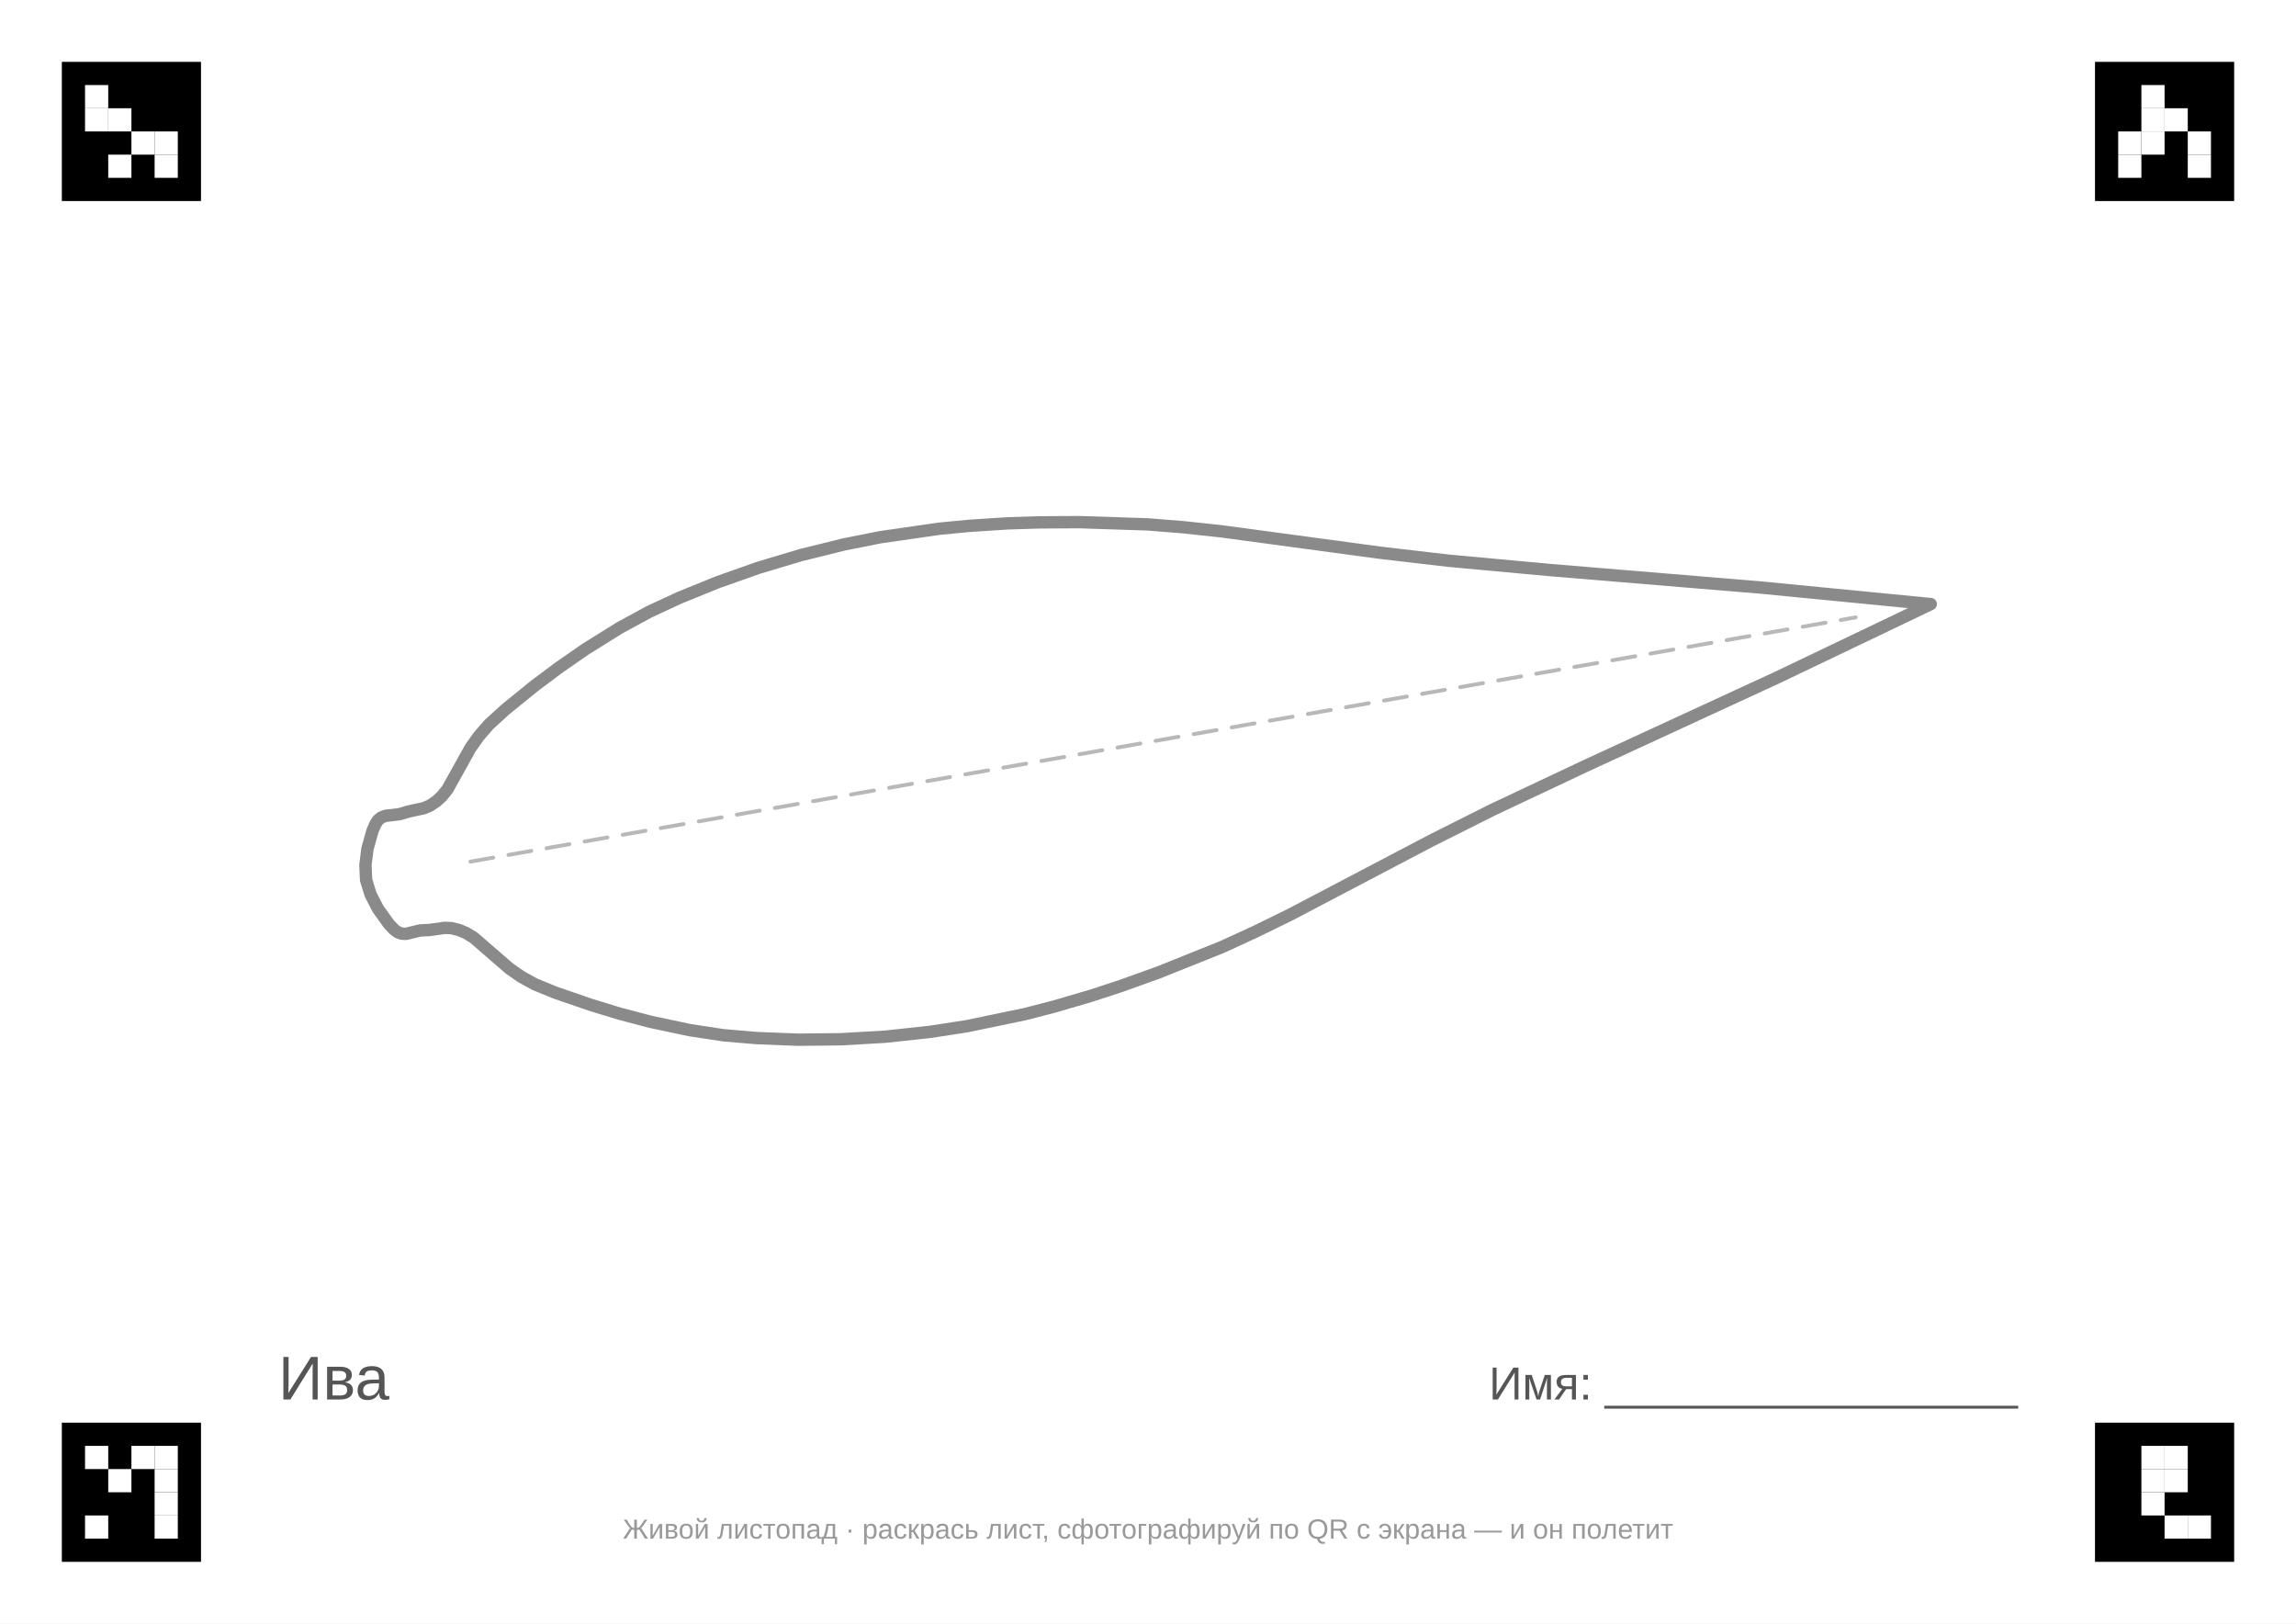
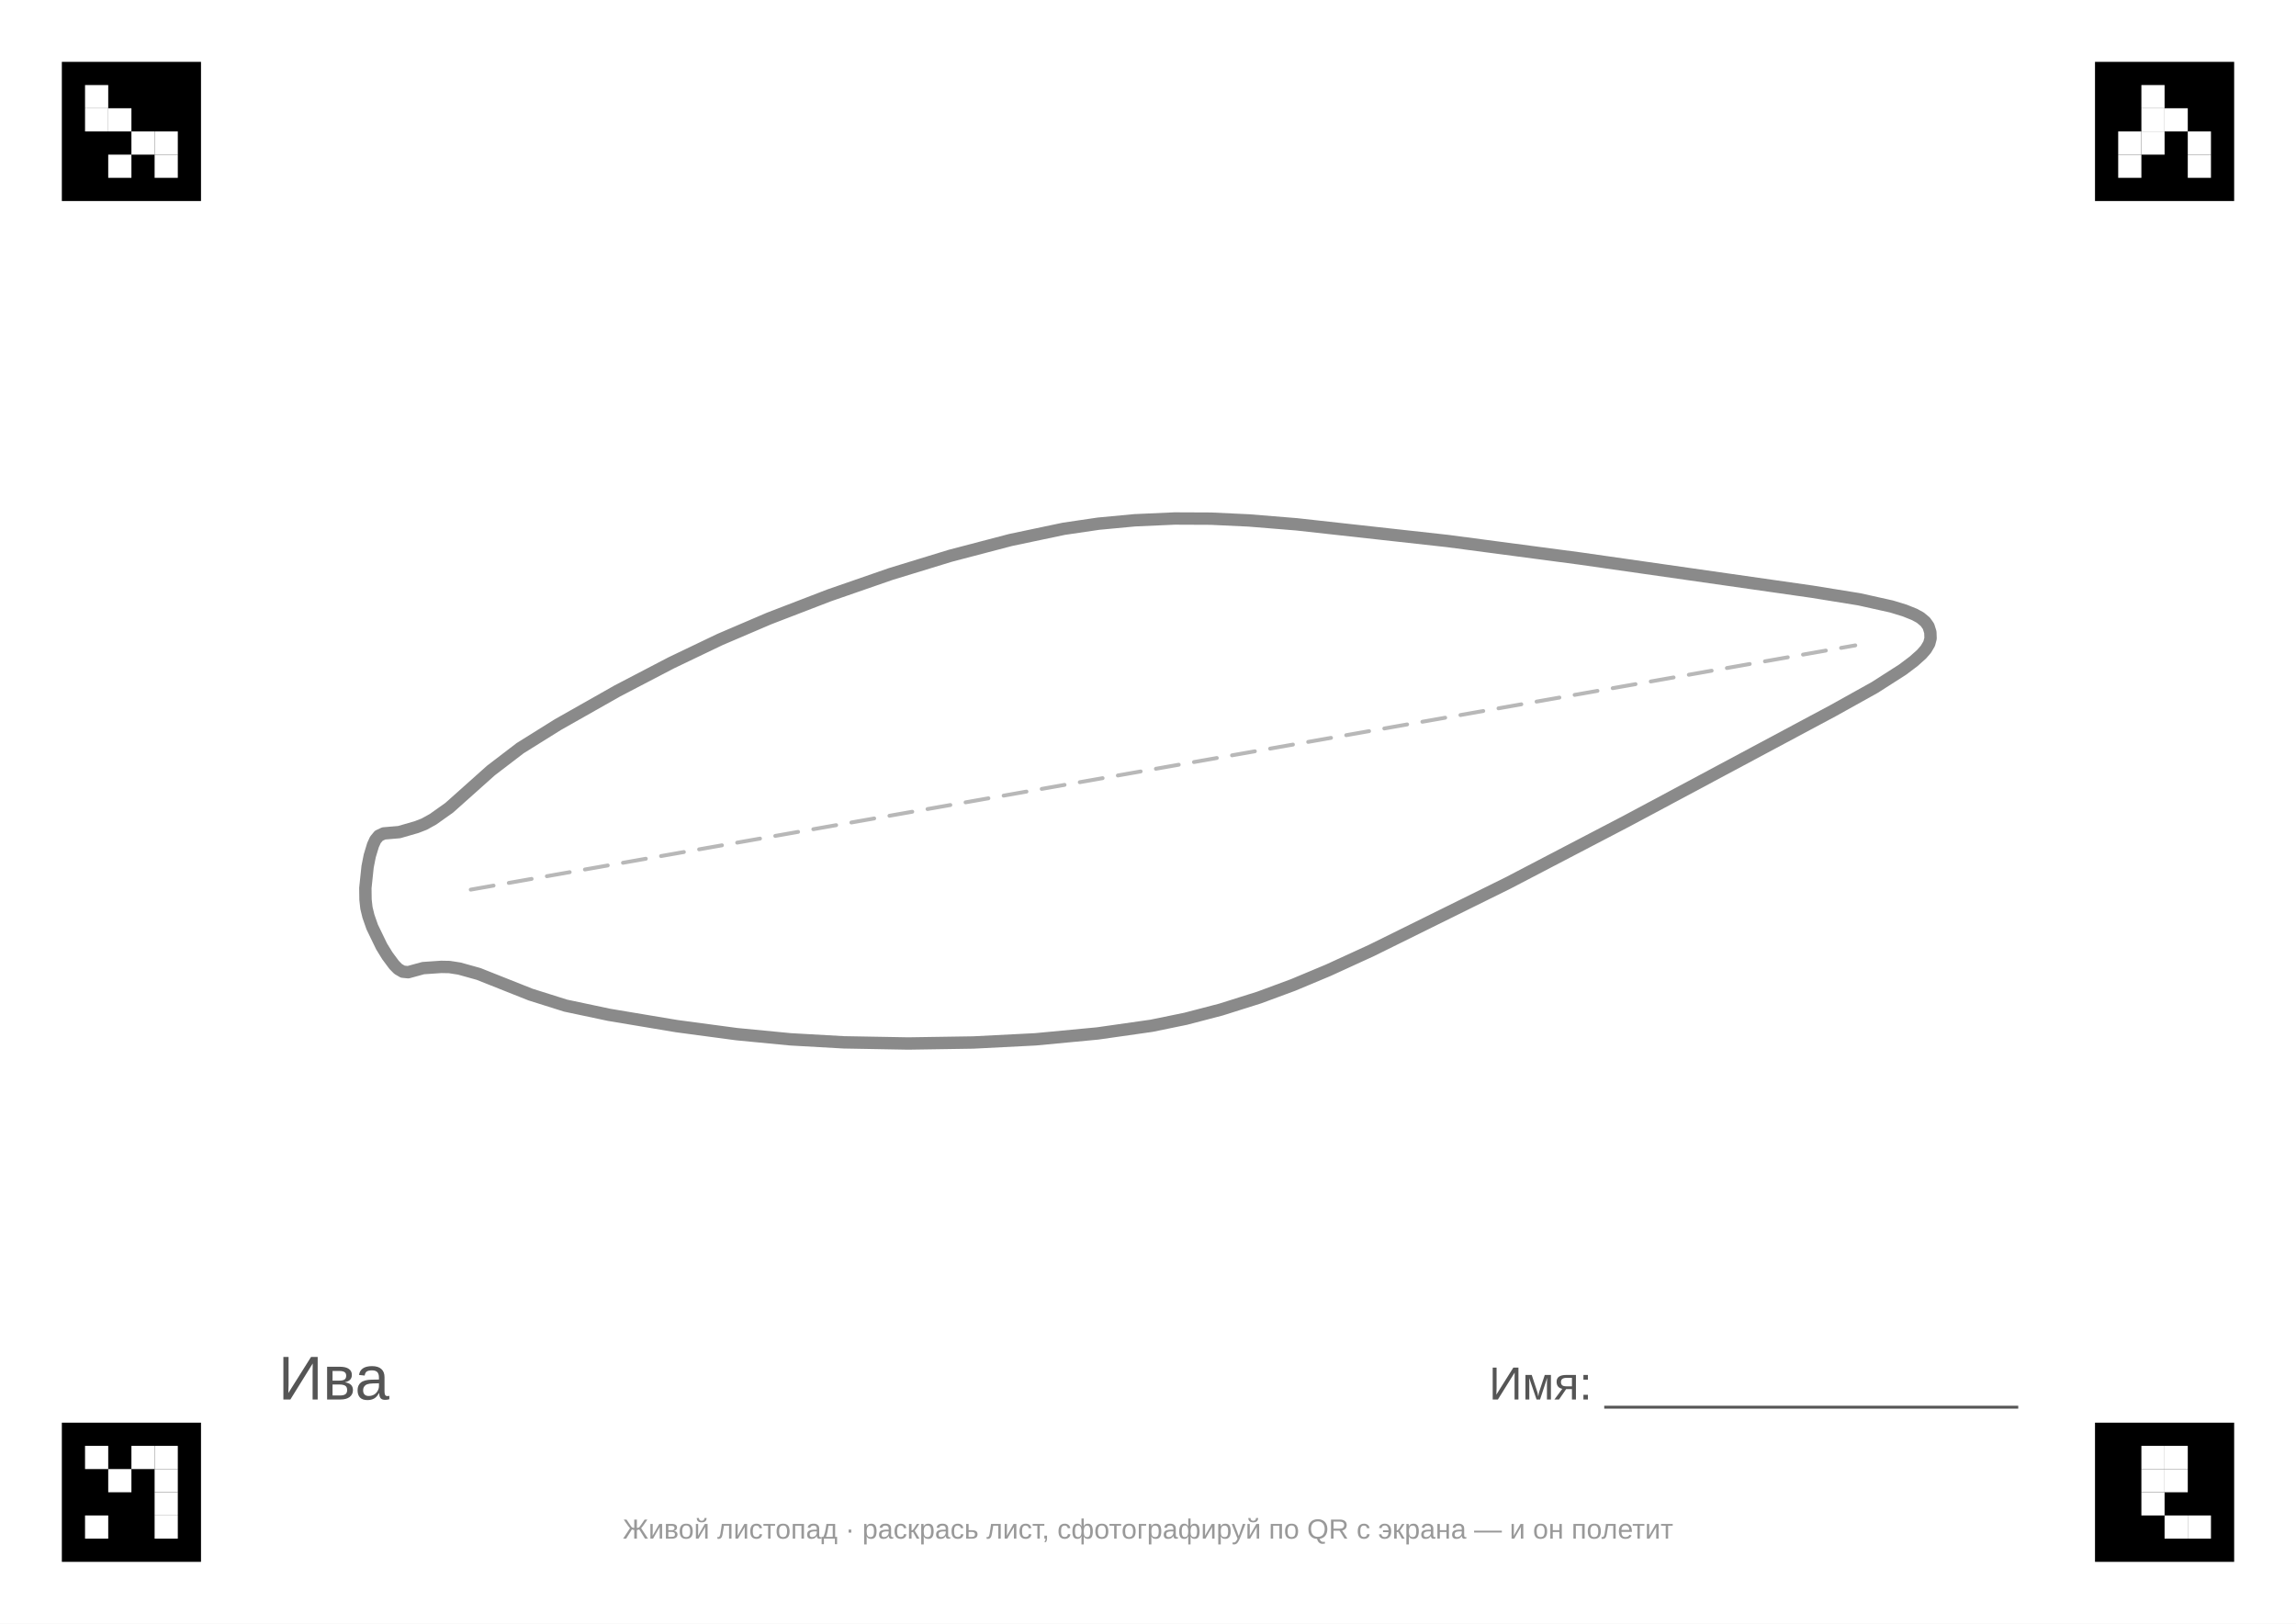
<svg xmlns="http://www.w3.org/2000/svg" viewBox="0 0 297 210" width="297mm" height="210mm">
  <rect width="297" height="210" fill="#fff" />
  <rect x="8" y="8" width="18" height="18" fill="#000" />
  <rect x="11" y="11" width="3" height="3" fill="#fff" />
  <rect x="11" y="14" width="3" height="3" fill="#fff" />
  <rect x="14" y="14" width="3" height="3" fill="#fff" />
  <rect x="17" y="17" width="3" height="3" fill="#fff" />
  <rect x="20" y="17" width="3" height="3" fill="#fff" />
  <rect x="14" y="20" width="3" height="3" fill="#fff" />
  <rect x="20" y="20" width="3" height="3" fill="#fff" />
  <rect x="271" y="8" width="18" height="18" fill="#000" />
  <rect x="277" y="11" width="3" height="3" fill="#fff" />
  <rect x="277" y="14" width="3" height="3" fill="#fff" />
  <rect x="280" y="14" width="3" height="3" fill="#fff" />
  <rect x="274" y="17" width="3" height="3" fill="#fff" />
  <rect x="277" y="17" width="3" height="3" fill="#fff" />
  <rect x="283" y="17" width="3" height="3" fill="#fff" />
  <rect x="274" y="20" width="3" height="3" fill="#fff" />
  <rect x="283" y="20" width="3" height="3" fill="#fff" />
  <rect x="8" y="184" width="18" height="18" fill="#000" />
  <rect x="11" y="187" width="3" height="3" fill="#fff" />
  <rect x="17" y="187" width="3" height="3" fill="#fff" />
  <rect x="20" y="187" width="3" height="3" fill="#fff" />
  <rect x="14" y="190" width="3" height="3" fill="#fff" />
  <rect x="20" y="190" width="3" height="3" fill="#fff" />
  <rect x="20" y="193" width="3" height="3" fill="#fff" />
  <rect x="11" y="196" width="3" height="3" fill="#fff" />
  <rect x="20" y="196" width="3" height="3" fill="#fff" />
  <rect x="271" y="184" width="18" height="18" fill="#000" />
  <rect x="277" y="187" width="3" height="3" fill="#fff" />
  <rect x="280" y="187" width="3" height="3" fill="#fff" />
  <rect x="277" y="190" width="3" height="3" fill="#fff" />
  <rect x="280" y="190" width="3" height="3" fill="#fff" />
  <rect x="277" y="193" width="3" height="3" fill="#fff" />
  <rect x="280" y="196" width="3" height="3" fill="#fff" />
  <rect x="283" y="196" width="3" height="3" fill="#fff" />
-   <path id="contour" d="M 249.75 78.13 L 229.93 87.61 L 204.91 99.15 L 193.06 104.74 L 185.11 108.73 L 166.84 118.32 L 162.41 120.49 L 158.1 122.47 L 149.87 125.77 L 144.94 127.54 L 141.09 128.8 L 136.34 130.19 L 132.58 131.16 L 125.04 132.73 L 120.27 133.46 L 114.52 134.08 L 108.82 134.41 L 103.24 134.47 L 97.86 134.26 L 93.56 133.89 L 89.28 133.24 L 84.21 132.17 L 80.18 131.11 L 76.44 129.97 L 71.85 128.39 L 69.18 127.3 L 67.41 126.32 L 65.91 125.28 L 61.27 121.26 L 60.3 120.67 L 59.38 120.28 L 58.39 120.04 L 57.54 120 L 55.57 120.28 L 54.34 120.34 L 52.52 120.78 L 51.94 120.75 L 51.47 120.58 L 50.99 120.23 L 50.32 119.53 L 48.9 117.55 L 47.93 115.67 L 47.36 113.82 L 47.27 111.88 L 47.53 109.79 L 48.19 107.44 L 48.58 106.56 L 48.91 106.06 L 49.3 105.74 L 49.83 105.52 L 51.69 105.3 L 52.87 104.95 L 54.82 104.53 L 55.6 104.2 L 56.44 103.64 L 57.18 102.96 L 57.89 102.07 L 60.87 96.71 L 61.93 95.22 L 63.26 93.69 L 65.39 91.75 L 69.16 88.69 L 72.29 86.35 L 75.72 83.97 L 80.11 81.23 L 83.91 79.16 L 87.82 77.34 L 92.81 75.31 L 98.07 73.45 L 103.54 71.81 L 109.15 70.42 L 113.88 69.48 L 121.51 68.38 L 125.38 68.01 L 130.31 67.69 L 134.37 67.56 L 139.6 67.53 L 148.46 67.82 L 153.19 68.2 L 158.09 68.73 L 178.54 71.49 L 187.38 72.52 L 200.42 73.72 L 227.88 76 Z" fill="#fff" stroke="#8a8a8a" stroke-width="1.6" stroke-linejoin="round" />
-   <path id="vein" d="M 60.85 111.44 L 240.05 79.85" fill="none" stroke="#b8b8b8" stroke-width="0.5" stroke-dasharray="3 2" stroke-linecap="round" />
+   <path id="contour" d="M 249.7 81.76 L 249.73 82.57 L 249.55 83.25 L 249.12 83.98 L 248.56 84.62 L 247.54 85.53 L 246.12 86.6 L 242.51 88.91 L 237.14 91.9 L 210.42 106.19 L 195.05 114.21 L 177.42 122.92 L 171.81 125.49 L 167.27 127.39 L 162.86 129.02 L 157.94 130.57 L 153.38 131.76 L 148.94 132.67 L 141.98 133.66 L 133.95 134.42 L 125.9 134.83 L 117.48 134.96 L 109.16 134.81 L 102.25 134.42 L 95.29 133.75 L 87.51 132.71 L 78.78 131.25 L 73.16 130.06 L 68.62 128.63 L 61.9 125.96 L 59.42 125.27 L 58.13 125.07 L 57.08 125.05 L 54.74 125.21 L 52.8 125.74 L 52.1 125.67 L 51.5 125.32 L 50.98 124.79 L 50.11 123.62 L 49.36 122.4 L 48.15 119.9 L 47.66 118.5 L 47.4 117.43 L 47.28 116.35 L 47.26 114.86 L 47.55 112.1 L 47.83 110.69 L 48.25 109.3 L 48.56 108.62 L 49 108.09 L 49.64 107.79 L 51.64 107.62 L 53.89 106.97 L 54.87 106.59 L 56.01 105.96 L 58.11 104.47 L 63.51 99.65 L 67.29 96.76 L 72.16 93.72 L 79.86 89.36 L 86.82 85.73 L 93.13 82.71 L 99.49 79.99 L 107.26 77 L 115.22 74.24 L 122.93 71.88 L 130.72 69.84 L 137.61 68.39 L 142.09 67.73 L 146.78 67.29 L 151.94 67.06 L 156.63 67.08 L 161.55 67.31 L 167.71 67.81 L 187.25 69.97 L 204.43 72.24 L 234.43 76.53 L 240.5 77.51 L 244.68 78.44 L 246.38 78.96 L 247.65 79.47 L 248.4 79.88 L 249.05 80.42 L 249.46 81 Z" fill="#fff" stroke="#8a8a8a" stroke-width="1.6" stroke-linejoin="round" />
+   <path id="vein" d="M 60.89 115.06 L 239.99 83.47" fill="none" stroke="#b8b8b8" stroke-width="0.5" stroke-dasharray="3 2" stroke-linecap="round" />
  <text x="36" y="181" font-family="Arial, Helvetica, sans-serif" font-size="8" fill="#555">Ива</text>
  <text x="261" y="181" font-family="Arial, Helvetica, sans-serif" font-size="6" fill="#555" text-anchor="end">Имя: ________________</text>
  <text x="148.5" y="199" font-family="Arial, Helvetica, sans-serif" font-size="3.6" fill="#999" text-anchor="middle">Живой листопад · раскрась лист, сфотографируй по QR с экрана — и он полетит</text>
</svg>
